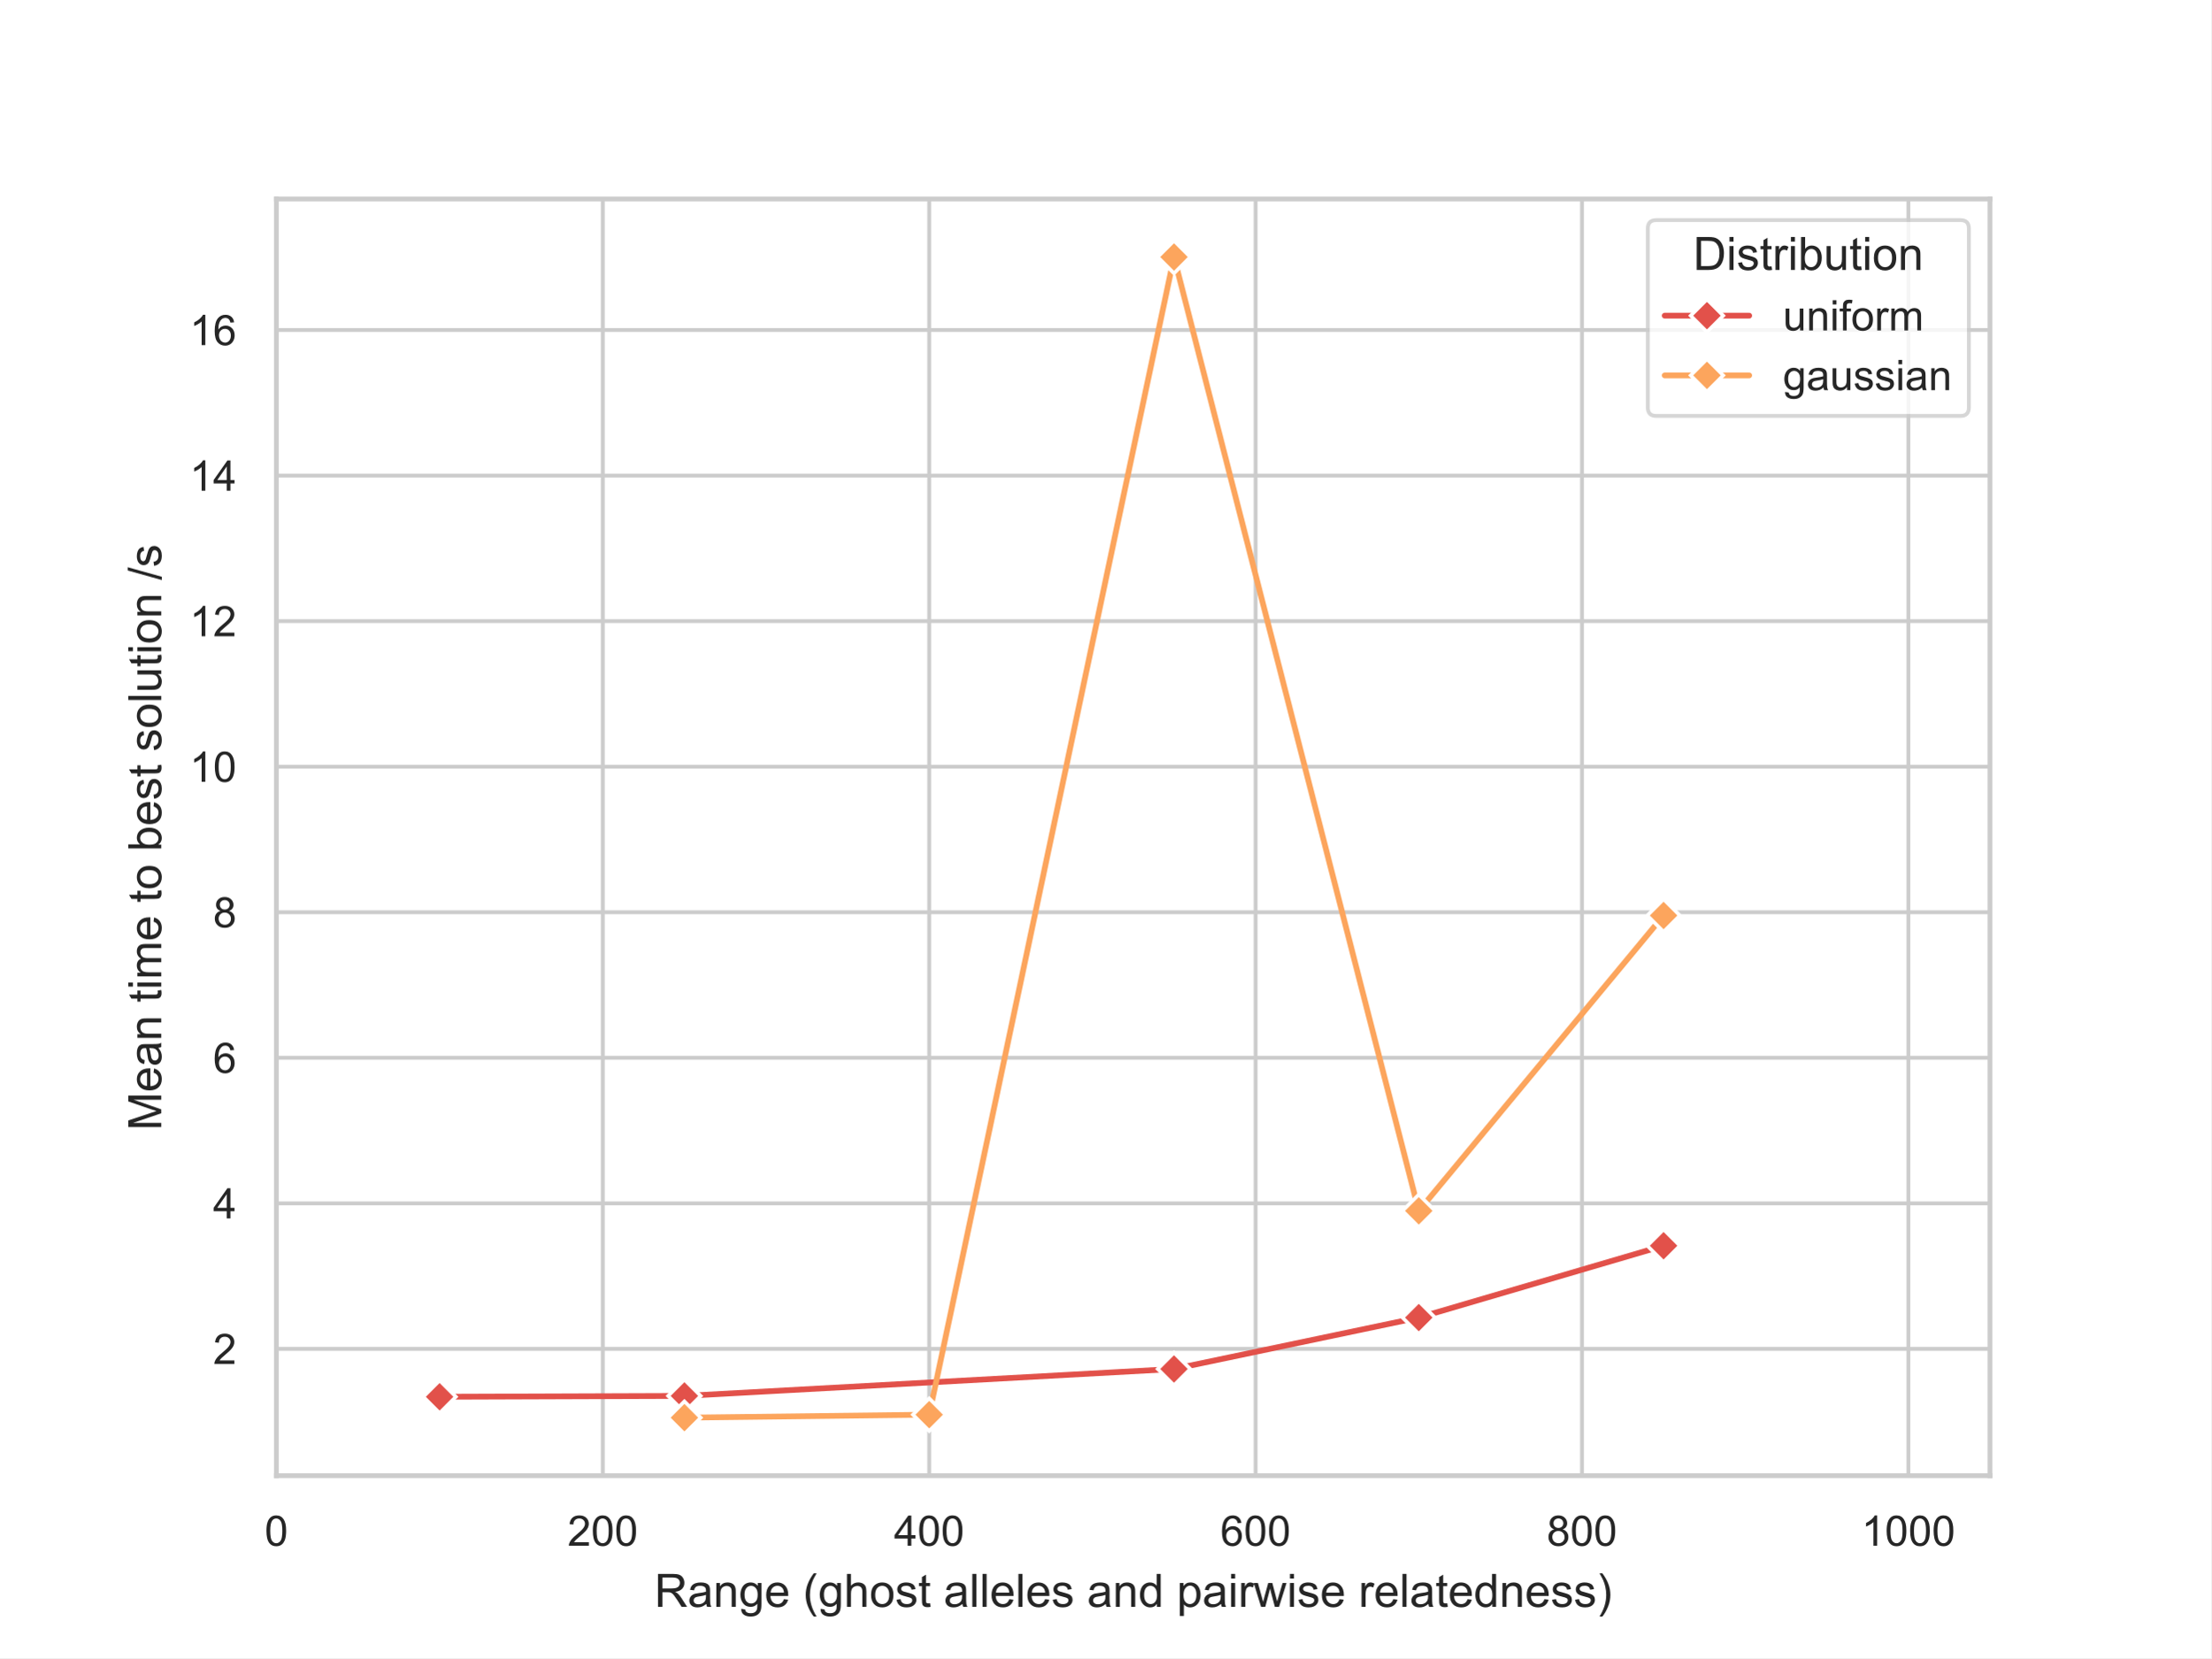
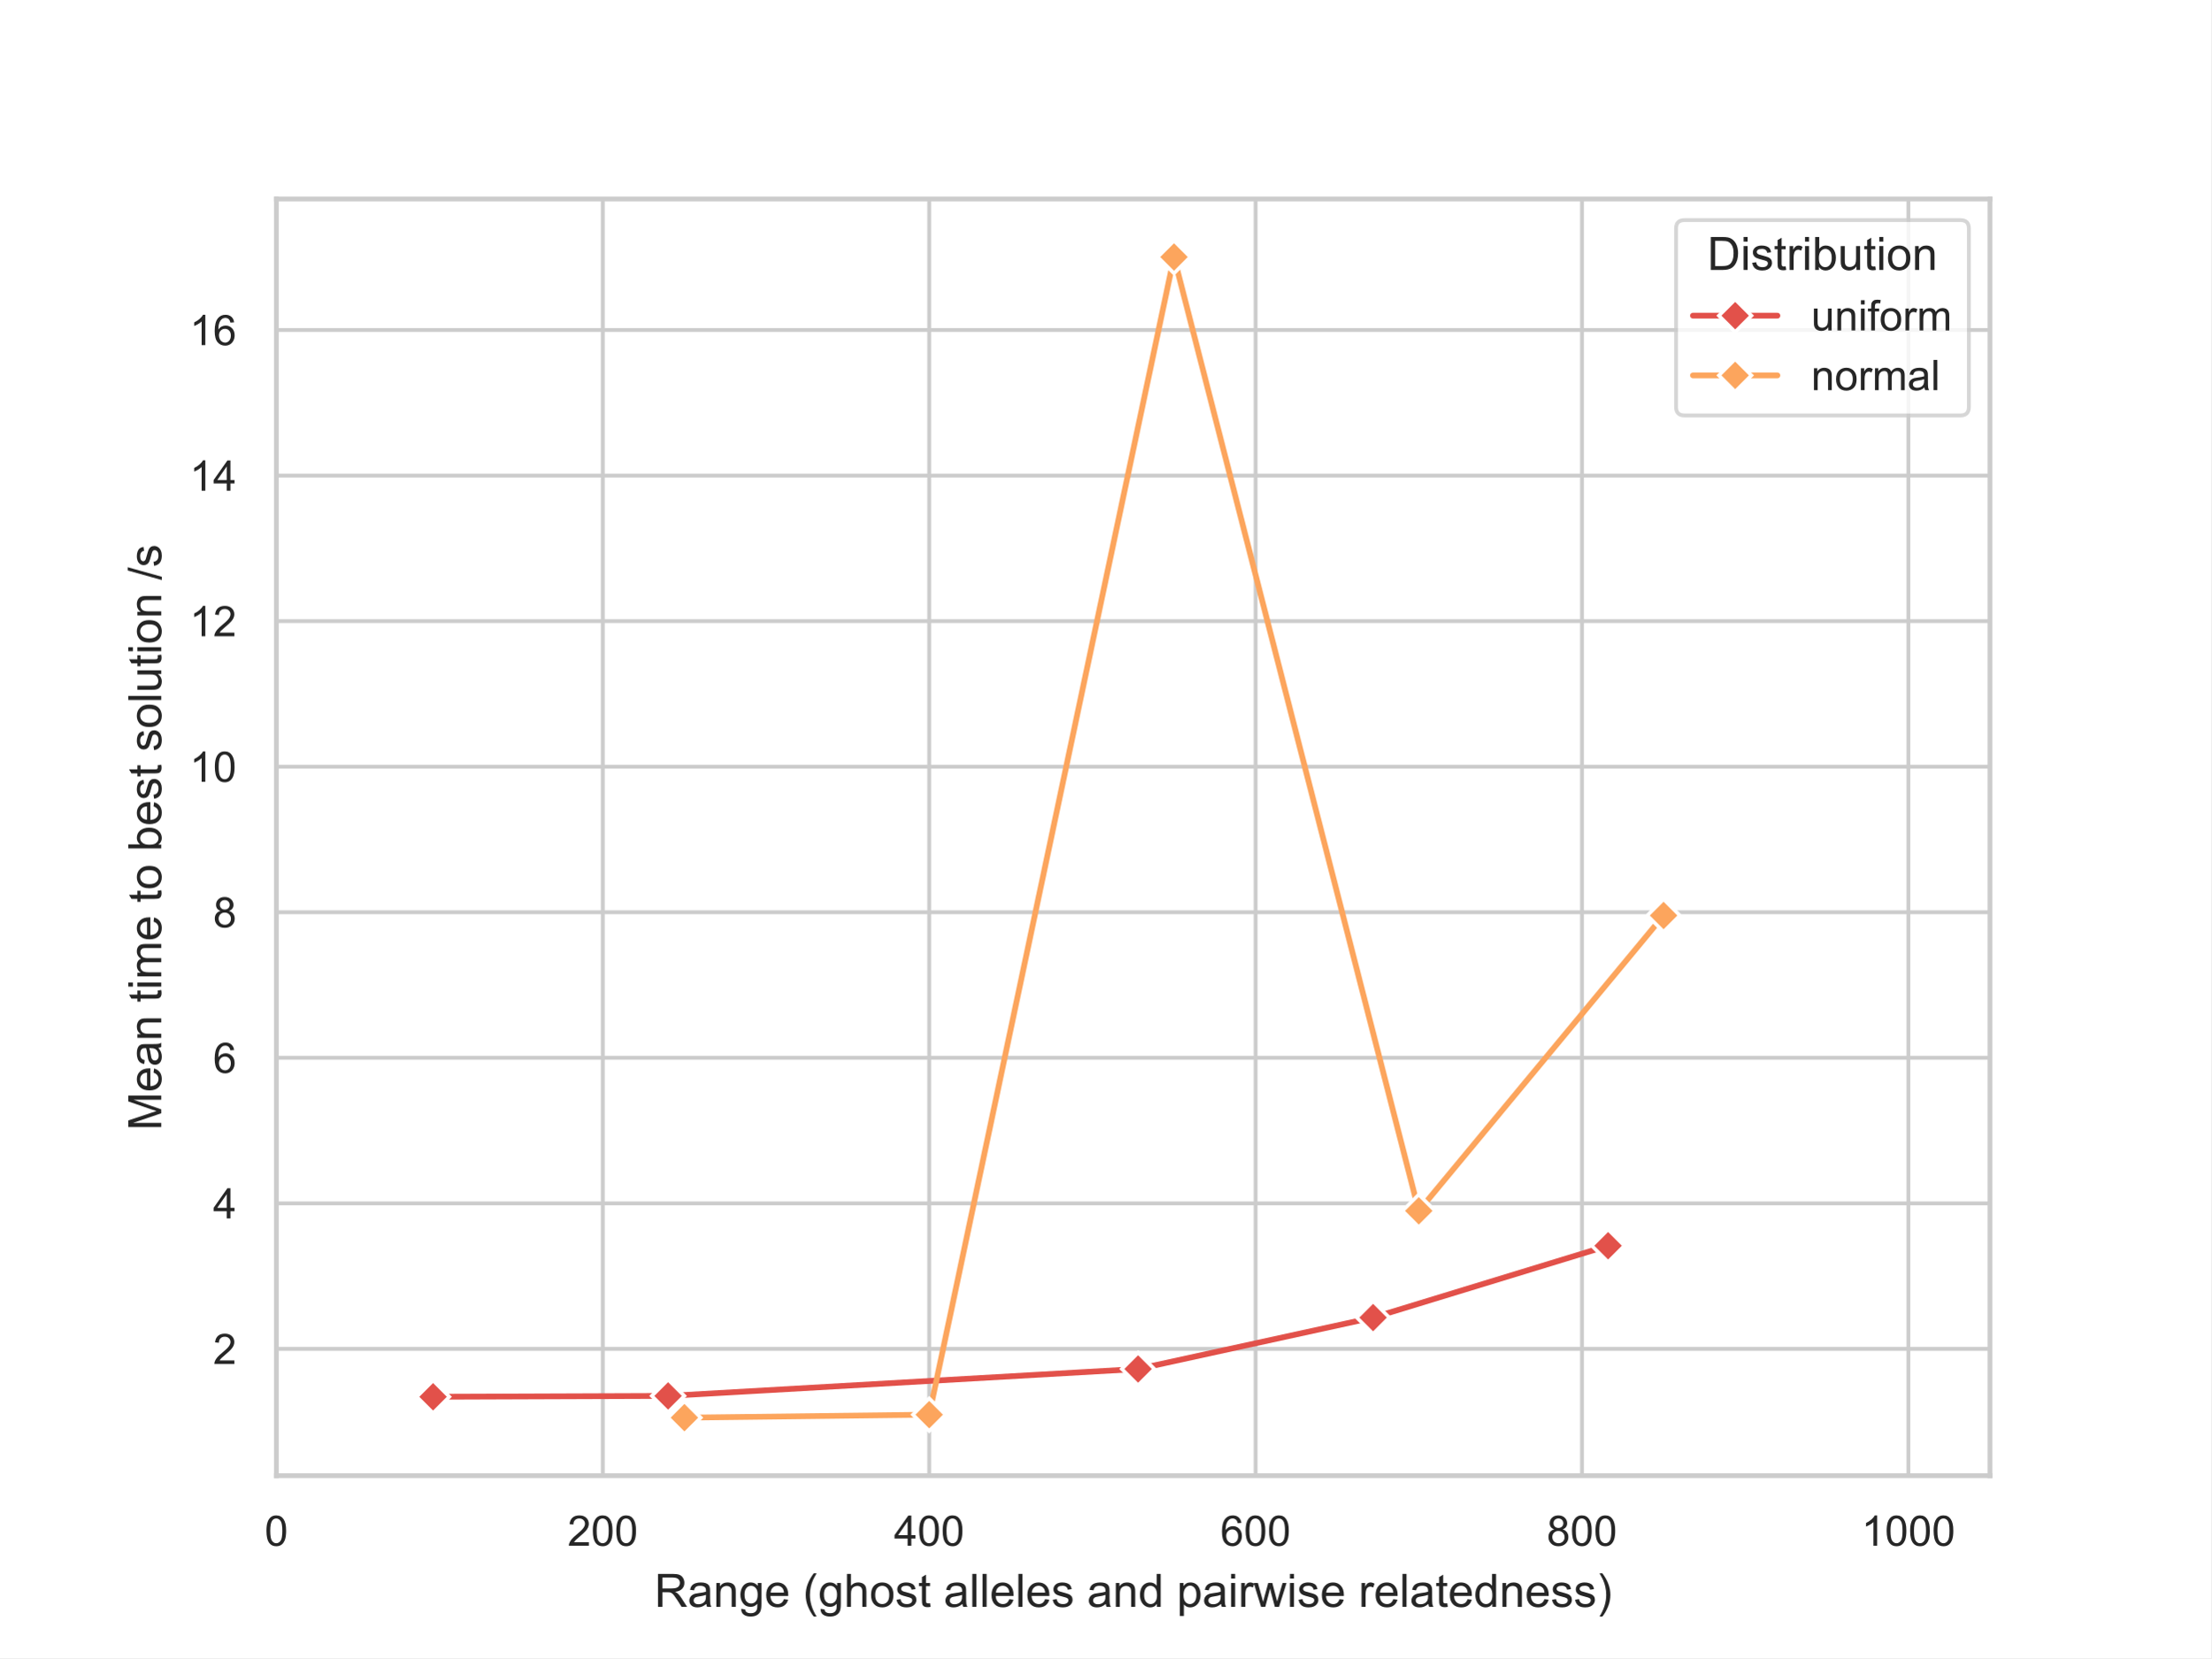
<svg xmlns="http://www.w3.org/2000/svg" xmlns:xlink="http://www.w3.org/1999/xlink" width="460.8pt" height="345.6pt" viewBox="0 0 460.8 345.6" version="1.1">
  <defs>
    <style type="text/css">*{stroke-linejoin: round; stroke-linecap: butt}</style>
  </defs>
  <g id="figure_1">
    <g id="patch_1">
      <path d="M 0 345.6  L 460.8 345.6  L 460.8 0  L 0 0  z " style="fill: #ffffff" />
    </g>
    <g id="axes_1">
      <g id="patch_2">
        <path d="M 57.6 307.584  L 414.72 307.584  L 414.72 41.472  L 57.6 41.472  z " style="fill: #ffffff" />
      </g>
      <g id="matplotlib.axis_1">
        <g id="xtick_1">
          <g id="line2d_1">
-             <path d="M 57.6 307.584  L 57.6 41.472  " clip-path="url(#pd878c5845c)" style="fill: none; stroke: #cccccc; stroke-width: 0.8; stroke-linecap: round" />
+             <path d="M 57.6 307.584  L 57.6 41.472  " clip-path="url(#p1a708a7f4e)" style="fill: none; stroke: #cccccc; stroke-width: 0.8; stroke-linecap: round" />
          </g>
          <g id="text_1">
            <g style="fill: #262626" transform="translate(55.15319 322.1829) scale(0.088 -0.088)">
              <defs>
                <path id="ArialMT-30" d="M 266 2259  Q 266 3072 433 3567  Q 600 4063 929 4331  Q 1259 4600 1759 4600  Q 2128 4600 2406 4451  Q 2684 4303 2865 4023  Q 3047 3744 3150 3342  Q 3253 2941 3253 2259  Q 3253 1453 3087 958  Q 2922 463 2592 192  Q 2263 -78 1759 -78  Q 1097 -78 719 397  Q 266 969 266 2259  z M 844 2259  Q 844 1131 1108 757  Q 1372 384 1759 384  Q 2147 384 2411 759  Q 2675 1134 2675 2259  Q 2675 3391 2411 3762  Q 2147 4134 1753 4134  Q 1366 4134 1134 3806  Q 844 3388 844 2259  z " transform="scale(0.015625)" />
              </defs>
              <use xlink:href="#ArialMT-30" />
            </g>
          </g>
        </g>
        <g id="xtick_2">
          <g id="line2d_2">
-             <path d="M 125.623 307.584  L 125.623 41.472  " clip-path="url(#pd878c5845c)" style="fill: none; stroke: #cccccc; stroke-width: 0.8; stroke-linecap: round" />
+             <path d="M 125.623 307.584  L 125.623 41.472  " clip-path="url(#p1a708a7f4e)" style="fill: none; stroke: #cccccc; stroke-width: 0.8; stroke-linecap: round" />
          </g>
          <g id="text_2">
            <g style="fill: #262626" transform="translate(118.2824 322.1829) scale(0.088 -0.088)">
              <defs>
                <path id="ArialMT-32" d="M 3222 541  L 3222 0  L 194 0  Q 188 203 259 391  Q 375 700 629 1000  Q 884 1300 1366 1694  Q 2113 2306 2375 2664  Q 2638 3022 2638 3341  Q 2638 3675 2398 3904  Q 2159 4134 1775 4134  Q 1369 4134 1125 3890  Q 881 3647 878 3216  L 300 3275  Q 359 3922 746 4261  Q 1134 4600 1788 4600  Q 2447 4600 2831 4234  Q 3216 3869 3216 3328  Q 3216 3053 3103 2787  Q 2991 2522 2730 2228  Q 2469 1934 1863 1422  Q 1356 997 1212 845  Q 1069 694 975 541  L 3222 541  z " transform="scale(0.015625)" />
              </defs>
              <use xlink:href="#ArialMT-32" />
              <use xlink:href="#ArialMT-30" transform="translate(55.61523 0)" />
              <use xlink:href="#ArialMT-30" transform="translate(111.2305 0)" />
            </g>
          </g>
        </g>
        <g id="xtick_3">
          <g id="line2d_3">
-             <path d="M 193.646 307.584  L 193.646 41.472  " clip-path="url(#pd878c5845c)" style="fill: none; stroke: #cccccc; stroke-width: 0.8; stroke-linecap: round" />
+             <path d="M 193.646 307.584  L 193.646 41.472  " clip-path="url(#p1a708a7f4e)" style="fill: none; stroke: #cccccc; stroke-width: 0.8; stroke-linecap: round" />
          </g>
          <g id="text_3">
            <g style="fill: #262626" transform="translate(186.3053 322.1829) scale(0.088 -0.088)">
              <defs>
                <path id="ArialMT-34" d="M 2069 0  L 2069 1097  L 81 1097  L 81 1613  L 2172 4581  L 2631 4581  L 2631 1613  L 3250 1613  L 3250 1097  L 2631 1097  L 2631 0  L 2069 0  z M 2069 1613  L 2069 3678  L 634 1613  L 2069 1613  z " transform="scale(0.015625)" />
              </defs>
              <use xlink:href="#ArialMT-34" />
              <use xlink:href="#ArialMT-30" transform="translate(55.61523 0)" />
              <use xlink:href="#ArialMT-30" transform="translate(111.2305 0)" />
            </g>
          </g>
        </g>
        <g id="xtick_4">
          <g id="line2d_4">
-             <path d="M 261.669 307.584  L 261.669 41.472  " clip-path="url(#pd878c5845c)" style="fill: none; stroke: #cccccc; stroke-width: 0.8; stroke-linecap: round" />
+             <path d="M 261.669 307.584  L 261.669 41.472  " clip-path="url(#p1a708a7f4e)" style="fill: none; stroke: #cccccc; stroke-width: 0.8; stroke-linecap: round" />
          </g>
          <g id="text_4">
            <g style="fill: #262626" transform="translate(254.3281 322.1829) scale(0.088 -0.088)">
              <defs>
                <path id="ArialMT-36" d="M 3184 3459  L 2625 3416  Q 2550 3747 2413 3897  Q 2184 4138 1850 4138  Q 1581 4138 1378 3988  Q 1113 3794 959 3422  Q 806 3050 800 2363  Q 1003 2672 1297 2822  Q 1591 2972 1913 2972  Q 2475 2972 2870 2558  Q 3266 2144 3266 1488  Q 3266 1056 3080 686  Q 2894 316 2569 119  Q 2244 -78 1831 -78  Q 1128 -78 684 439  Q 241 956 241 2144  Q 241 3472 731 4075  Q 1159 4600 1884 4600  Q 2425 4600 2770 4297  Q 3116 3994 3184 3459  z M 888 1484  Q 888 1194 1011 928  Q 1134 663 1356 523  Q 1578 384 1822 384  Q 2178 384 2434 671  Q 2691 959 2691 1453  Q 2691 1928 2437 2201  Q 2184 2475 1800 2475  Q 1419 2475 1153 2201  Q 888 1928 888 1484  z " transform="scale(0.015625)" />
              </defs>
              <use xlink:href="#ArialMT-36" />
              <use xlink:href="#ArialMT-30" transform="translate(55.61523 0)" />
              <use xlink:href="#ArialMT-30" transform="translate(111.2305 0)" />
            </g>
          </g>
        </g>
        <g id="xtick_5">
          <g id="line2d_5">
-             <path d="M 329.691 307.584  L 329.691 41.472  " clip-path="url(#pd878c5845c)" style="fill: none; stroke: #cccccc; stroke-width: 0.8; stroke-linecap: round" />
+             <path d="M 329.691 307.584  L 329.691 41.472  " clip-path="url(#p1a708a7f4e)" style="fill: none; stroke: #cccccc; stroke-width: 0.8; stroke-linecap: round" />
          </g>
          <g id="text_5">
            <g style="fill: #262626" transform="translate(322.351 322.1829) scale(0.088 -0.088)">
              <defs>
                <path id="ArialMT-38" d="M 1131 2484  Q 781 2613 612 2850  Q 444 3088 444 3419  Q 444 3919 803 4259  Q 1163 4600 1759 4600  Q 2359 4600 2725 4251  Q 3091 3903 3091 3403  Q 3091 3084 2923 2848  Q 2756 2613 2416 2484  Q 2838 2347 3058 2040  Q 3278 1734 3278 1309  Q 3278 722 2862 322  Q 2447 -78 1769 -78  Q 1091 -78 675 323  Q 259 725 259 1325  Q 259 1772 486 2073  Q 713 2375 1131 2484  z M 1019 3438  Q 1019 3113 1228 2906  Q 1438 2700 1772 2700  Q 2097 2700 2305 2904  Q 2513 3109 2513 3406  Q 2513 3716 2298 3927  Q 2084 4138 1766 4138  Q 1444 4138 1231 3931  Q 1019 3725 1019 3438  z M 838 1322  Q 838 1081 952 856  Q 1066 631 1291 507  Q 1516 384 1775 384  Q 2178 384 2440 643  Q 2703 903 2703 1303  Q 2703 1709 2433 1975  Q 2163 2241 1756 2241  Q 1359 2241 1098 1978  Q 838 1716 838 1322  z " transform="scale(0.015625)" />
              </defs>
              <use xlink:href="#ArialMT-38" />
              <use xlink:href="#ArialMT-30" transform="translate(55.61523 0)" />
              <use xlink:href="#ArialMT-30" transform="translate(111.2305 0)" />
            </g>
          </g>
        </g>
        <g id="xtick_6">
          <g id="line2d_6">
-             <path d="M 397.714 307.584  L 397.714 41.472  " clip-path="url(#pd878c5845c)" style="fill: none; stroke: #cccccc; stroke-width: 0.8; stroke-linecap: round" />
+             <path d="M 397.714 307.584  L 397.714 41.472  " clip-path="url(#p1a708a7f4e)" style="fill: none; stroke: #cccccc; stroke-width: 0.8; stroke-linecap: round" />
          </g>
          <g id="text_6">
            <g style="fill: #262626" transform="translate(387.927 322.1829) scale(0.088 -0.088)">
              <defs>
                <path id="ArialMT-31" d="M 2384 0  L 1822 0  L 1822 3584  Q 1619 3391 1289 3197  Q 959 3003 697 2906  L 697 3450  Q 1169 3672 1522 3987  Q 1875 4303 2022 4600  L 2384 4600  L 2384 0  z " transform="scale(0.015625)" />
              </defs>
              <use xlink:href="#ArialMT-31" />
              <use xlink:href="#ArialMT-30" transform="translate(55.61523 0)" />
              <use xlink:href="#ArialMT-30" transform="translate(111.2305 0)" />
              <use xlink:href="#ArialMT-30" transform="translate(166.8457 0)" />
            </g>
          </g>
        </g>
        <g id="text_7">
          <g style="fill: #262626" transform="translate(136.377 334.9204) scale(0.096 -0.096)">
            <defs>
              <path id="ArialMT-52" d="M 503 0  L 503 4581  L 2534 4581  Q 3147 4581 3465 4457  Q 3784 4334 3975 4021  Q 4166 3709 4166 3331  Q 4166 2844 3850 2509  Q 3534 2175 2875 2084  Q 3116 1969 3241 1856  Q 3506 1613 3744 1247  L 4541 0  L 3778 0  L 3172 953  Q 2906 1366 2734 1584  Q 2563 1803 2427 1890  Q 2291 1978 2150 2013  Q 2047 2034 1813 2034  L 1109 2034  L 1109 0  L 503 0  z M 1109 2559  L 2413 2559  Q 2828 2559 3062 2645  Q 3297 2731 3419 2920  Q 3541 3109 3541 3331  Q 3541 3656 3305 3865  Q 3069 4075 2559 4075  L 1109 4075  L 1109 2559  z " transform="scale(0.015625)" />
              <path id="ArialMT-61" d="M 2588 409  Q 2275 144 1986 34  Q 1697 -75 1366 -75  Q 819 -75 525 192  Q 231 459 231 875  Q 231 1119 342 1320  Q 453 1522 633 1644  Q 813 1766 1038 1828  Q 1203 1872 1538 1913  Q 2219 1994 2541 2106  Q 2544 2222 2544 2253  Q 2544 2597 2384 2738  Q 2169 2928 1744 2928  Q 1347 2928 1158 2789  Q 969 2650 878 2297  L 328 2372  Q 403 2725 575 2942  Q 747 3159 1072 3276  Q 1397 3394 1825 3394  Q 2250 3394 2515 3294  Q 2781 3194 2906 3042  Q 3031 2891 3081 2659  Q 3109 2516 3109 2141  L 3109 1391  Q 3109 606 3145 398  Q 3181 191 3288 0  L 2700 0  Q 2613 175 2588 409  z M 2541 1666  Q 2234 1541 1622 1453  Q 1275 1403 1131 1340  Q 988 1278 909 1158  Q 831 1038 831 891  Q 831 666 1001 516  Q 1172 366 1500 366  Q 1825 366 2078 508  Q 2331 650 2450 897  Q 2541 1088 2541 1459  L 2541 1666  z " transform="scale(0.015625)" />
              <path id="ArialMT-6e" d="M 422 0  L 422 3319  L 928 3319  L 928 2847  Q 1294 3394 1984 3394  Q 2284 3394 2536 3286  Q 2788 3178 2913 3003  Q 3038 2828 3088 2588  Q 3119 2431 3119 2041  L 3119 0  L 2556 0  L 2556 2019  Q 2556 2363 2490 2533  Q 2425 2703 2258 2804  Q 2091 2906 1866 2906  Q 1506 2906 1245 2678  Q 984 2450 984 1813  L 984 0  L 422 0  z " transform="scale(0.015625)" />
              <path id="ArialMT-67" d="M 319 -275  L 866 -356  Q 900 -609 1056 -725  Q 1266 -881 1628 -881  Q 2019 -881 2231 -725  Q 2444 -569 2519 -288  Q 2563 -116 2559 434  Q 2191 0 1641 0  Q 956 0 581 494  Q 206 988 206 1678  Q 206 2153 378 2554  Q 550 2956 876 3175  Q 1203 3394 1644 3394  Q 2231 3394 2613 2919  L 2613 3319  L 3131 3319  L 3131 450  Q 3131 -325 2973 -648  Q 2816 -972 2473 -1159  Q 2131 -1347 1631 -1347  Q 1038 -1347 672 -1080  Q 306 -813 319 -275  z M 784 1719  Q 784 1066 1043 766  Q 1303 466 1694 466  Q 2081 466 2343 764  Q 2606 1063 2606 1700  Q 2606 2309 2336 2618  Q 2066 2928 1684 2928  Q 1309 2928 1046 2623  Q 784 2319 784 1719  z " transform="scale(0.015625)" />
              <path id="ArialMT-65" d="M 2694 1069  L 3275 997  Q 3138 488 2766 206  Q 2394 -75 1816 -75  Q 1088 -75 661 373  Q 234 822 234 1631  Q 234 2469 665 2931  Q 1097 3394 1784 3394  Q 2450 3394 2872 2941  Q 3294 2488 3294 1666  Q 3294 1616 3291 1516  L 816 1516  Q 847 969 1125 678  Q 1403 388 1819 388  Q 2128 388 2347 550  Q 2566 713 2694 1069  z M 847 1978  L 2700 1978  Q 2663 2397 2488 2606  Q 2219 2931 1791 2931  Q 1403 2931 1139 2672  Q 875 2413 847 1978  z " transform="scale(0.015625)" />
              <path id="ArialMT-20" transform="scale(0.015625)" />
              <path id="ArialMT-28" d="M 1497 -1347  Q 1031 -759 709 28  Q 388 816 388 1659  Q 388 2403 628 3084  Q 909 3875 1497 4659  L 1900 4659  Q 1522 4009 1400 3731  Q 1209 3300 1100 2831  Q 966 2247 966 1656  Q 966 153 1900 -1347  L 1497 -1347  z " transform="scale(0.015625)" />
              <path id="ArialMT-68" d="M 422 0  L 422 4581  L 984 4581  L 984 2938  Q 1378 3394 1978 3394  Q 2347 3394 2619 3248  Q 2891 3103 3008 2847  Q 3125 2591 3125 2103  L 3125 0  L 2563 0  L 2563 2103  Q 2563 2525 2380 2717  Q 2197 2909 1863 2909  Q 1613 2909 1392 2779  Q 1172 2650 1078 2428  Q 984 2206 984 1816  L 984 0  L 422 0  z " transform="scale(0.015625)" />
              <path id="ArialMT-6f" d="M 213 1659  Q 213 2581 725 3025  Q 1153 3394 1769 3394  Q 2453 3394 2887 2945  Q 3322 2497 3322 1706  Q 3322 1066 3130 698  Q 2938 331 2570 128  Q 2203 -75 1769 -75  Q 1072 -75 642 372  Q 213 819 213 1659  z M 791 1659  Q 791 1022 1069 705  Q 1347 388 1769 388  Q 2188 388 2466 706  Q 2744 1025 2744 1678  Q 2744 2294 2464 2611  Q 2184 2928 1769 2928  Q 1347 2928 1069 2612  Q 791 2297 791 1659  z " transform="scale(0.015625)" />
              <path id="ArialMT-73" d="M 197 991  L 753 1078  Q 800 744 1014 566  Q 1228 388 1613 388  Q 2000 388 2187 545  Q 2375 703 2375 916  Q 2375 1106 2209 1216  Q 2094 1291 1634 1406  Q 1016 1563 777 1677  Q 538 1791 414 1992  Q 291 2194 291 2438  Q 291 2659 392 2848  Q 494 3038 669 3163  Q 800 3259 1026 3326  Q 1253 3394 1513 3394  Q 1903 3394 2198 3281  Q 2494 3169 2634 2976  Q 2775 2784 2828 2463  L 2278 2388  Q 2241 2644 2061 2787  Q 1881 2931 1553 2931  Q 1166 2931 1000 2803  Q 834 2675 834 2503  Q 834 2394 903 2306  Q 972 2216 1119 2156  Q 1203 2125 1616 2013  Q 2213 1853 2448 1751  Q 2684 1650 2818 1456  Q 2953 1263 2953 975  Q 2953 694 2789 445  Q 2625 197 2315 61  Q 2006 -75 1616 -75  Q 969 -75 630 194  Q 291 463 197 991  z " transform="scale(0.015625)" />
              <path id="ArialMT-74" d="M 1650 503  L 1731 6  Q 1494 -44 1306 -44  Q 1000 -44 831 53  Q 663 150 594 308  Q 525 466 525 972  L 525 2881  L 113 2881  L 113 3319  L 525 3319  L 525 4141  L 1084 4478  L 1084 3319  L 1650 3319  L 1650 2881  L 1084 2881  L 1084 941  Q 1084 700 1114 631  Q 1144 563 1211 522  Q 1278 481 1403 481  Q 1497 481 1650 503  z " transform="scale(0.015625)" />
              <path id="ArialMT-6c" d="M 409 0  L 409 4581  L 972 4581  L 972 0  L 409 0  z " transform="scale(0.015625)" />
              <path id="ArialMT-64" d="M 2575 0  L 2575 419  Q 2259 -75 1647 -75  Q 1250 -75 917 144  Q 584 363 401 755  Q 219 1147 219 1656  Q 219 2153 384 2558  Q 550 2963 881 3178  Q 1213 3394 1622 3394  Q 1922 3394 2156 3267  Q 2391 3141 2538 2938  L 2538 4581  L 3097 4581  L 3097 0  L 2575 0  z M 797 1656  Q 797 1019 1065 703  Q 1334 388 1700 388  Q 2069 388 2326 689  Q 2584 991 2584 1609  Q 2584 2291 2321 2609  Q 2059 2928 1675 2928  Q 1300 2928 1048 2622  Q 797 2316 797 1656  z " transform="scale(0.015625)" />
              <path id="ArialMT-70" d="M 422 -1272  L 422 3319  L 934 3319  L 934 2888  Q 1116 3141 1344 3267  Q 1572 3394 1897 3394  Q 2322 3394 2647 3175  Q 2972 2956 3137 2557  Q 3303 2159 3303 1684  Q 3303 1175 3120 767  Q 2938 359 2589 142  Q 2241 -75 1856 -75  Q 1575 -75 1351 44  Q 1128 163 984 344  L 984 -1272  L 422 -1272  z M 931 1641  Q 931 1000 1190 694  Q 1450 388 1819 388  Q 2194 388 2461 705  Q 2728 1022 2728 1688  Q 2728 2322 2467 2637  Q 2206 2953 1844 2953  Q 1484 2953 1207 2617  Q 931 2281 931 1641  z " transform="scale(0.015625)" />
              <path id="ArialMT-69" d="M 425 3934  L 425 4581  L 988 4581  L 988 3934  L 425 3934  z M 425 0  L 425 3319  L 988 3319  L 988 0  L 425 0  z " transform="scale(0.015625)" />
              <path id="ArialMT-72" d="M 416 0  L 416 3319  L 922 3319  L 922 2816  Q 1116 3169 1280 3281  Q 1444 3394 1641 3394  Q 1925 3394 2219 3213  L 2025 2691  Q 1819 2813 1613 2813  Q 1428 2813 1281 2702  Q 1134 2591 1072 2394  Q 978 2094 978 1738  L 978 0  L 416 0  z " transform="scale(0.015625)" />
              <path id="ArialMT-77" d="M 1034 0  L 19 3319  L 600 3319  L 1128 1403  L 1325 691  Q 1338 744 1497 1375  L 2025 3319  L 2603 3319  L 3100 1394  L 3266 759  L 3456 1400  L 4025 3319  L 4572 3319  L 3534 0  L 2950 0  L 2422 1988  L 2294 2553  L 1622 0  L 1034 0  z " transform="scale(0.015625)" />
              <path id="ArialMT-29" d="M 791 -1347  L 388 -1347  Q 1322 153 1322 1656  Q 1322 2244 1188 2822  Q 1081 3291 891 3722  Q 769 4003 388 4659  L 791 4659  Q 1378 3875 1659 3084  Q 1900 2403 1900 1659  Q 1900 816 1576 28  Q 1253 -759 791 -1347  z " transform="scale(0.015625)" />
            </defs>
            <use xlink:href="#ArialMT-52" />
            <use xlink:href="#ArialMT-61" transform="translate(72.2168 0)" />
            <use xlink:href="#ArialMT-6e" transform="translate(127.832 0)" />
            <use xlink:href="#ArialMT-67" transform="translate(183.4473 0)" />
            <use xlink:href="#ArialMT-65" transform="translate(239.0625 0)" />
            <use xlink:href="#ArialMT-20" transform="translate(294.6777 0)" />
            <use xlink:href="#ArialMT-28" transform="translate(322.4609 0)" />
            <use xlink:href="#ArialMT-67" transform="translate(355.7617 0)" />
            <use xlink:href="#ArialMT-68" transform="translate(411.377 0)" />
            <use xlink:href="#ArialMT-6f" transform="translate(466.9922 0)" />
            <use xlink:href="#ArialMT-73" transform="translate(522.6074 0)" />
            <use xlink:href="#ArialMT-74" transform="translate(572.6074 0)" />
            <use xlink:href="#ArialMT-20" transform="translate(600.3906 0)" />
            <use xlink:href="#ArialMT-61" transform="translate(628.1738 0)" />
            <use xlink:href="#ArialMT-6c" transform="translate(683.7891 0)" />
            <use xlink:href="#ArialMT-6c" transform="translate(706.0059 0)" />
            <use xlink:href="#ArialMT-65" transform="translate(728.2227 0)" />
            <use xlink:href="#ArialMT-6c" transform="translate(783.8379 0)" />
            <use xlink:href="#ArialMT-65" transform="translate(806.0547 0)" />
            <use xlink:href="#ArialMT-73" transform="translate(861.6699 0)" />
            <use xlink:href="#ArialMT-20" transform="translate(911.6699 0)" />
            <use xlink:href="#ArialMT-61" transform="translate(939.4531 0)" />
            <use xlink:href="#ArialMT-6e" transform="translate(995.0684 0)" />
            <use xlink:href="#ArialMT-64" transform="translate(1050.684 0)" />
            <use xlink:href="#ArialMT-20" transform="translate(1106.299 0)" />
            <use xlink:href="#ArialMT-70" transform="translate(1134.082 0)" />
            <use xlink:href="#ArialMT-61" transform="translate(1189.697 0)" />
            <use xlink:href="#ArialMT-69" transform="translate(1245.312 0)" />
            <use xlink:href="#ArialMT-72" transform="translate(1267.529 0)" />
            <use xlink:href="#ArialMT-77" transform="translate(1300.83 0)" />
            <use xlink:href="#ArialMT-69" transform="translate(1373.047 0)" />
            <use xlink:href="#ArialMT-73" transform="translate(1395.264 0)" />
            <use xlink:href="#ArialMT-65" transform="translate(1445.264 0)" />
            <use xlink:href="#ArialMT-20" transform="translate(1500.879 0)" />
            <use xlink:href="#ArialMT-72" transform="translate(1528.662 0)" />
            <use xlink:href="#ArialMT-65" transform="translate(1561.963 0)" />
            <use xlink:href="#ArialMT-6c" transform="translate(1617.578 0)" />
            <use xlink:href="#ArialMT-61" transform="translate(1639.795 0)" />
            <use xlink:href="#ArialMT-74" transform="translate(1695.41 0)" />
            <use xlink:href="#ArialMT-65" transform="translate(1723.193 0)" />
            <use xlink:href="#ArialMT-64" transform="translate(1778.809 0)" />
            <use xlink:href="#ArialMT-6e" transform="translate(1834.424 0)" />
            <use xlink:href="#ArialMT-65" transform="translate(1890.039 0)" />
            <use xlink:href="#ArialMT-73" transform="translate(1945.654 0)" />
            <use xlink:href="#ArialMT-73" transform="translate(1995.654 0)" />
            <use xlink:href="#ArialMT-29" transform="translate(2045.654 0)" />
          </g>
        </g>
      </g>
      <g id="matplotlib.axis_2">
        <g id="ytick_1">
          <g id="line2d_7">
-             <path d="M 57.6 281.15  L 414.72 281.15  " clip-path="url(#pd878c5845c)" style="fill: none; stroke: #cccccc; stroke-width: 0.8; stroke-linecap: round" />
+             <path d="M 57.6 281.15  L 414.72 281.15  " clip-path="url(#p1a708a7f4e)" style="fill: none; stroke: #cccccc; stroke-width: 0.8; stroke-linecap: round" />
          </g>
          <g id="text_8">
            <g style="fill: #262626" transform="translate(44.40637 284.299) scale(0.088 -0.088)">
              <use xlink:href="#ArialMT-32" />
            </g>
          </g>
        </g>
        <g id="ytick_2">
          <g id="line2d_8">
-             <path d="M 57.6 250.812  L 414.72 250.812  " clip-path="url(#pd878c5845c)" style="fill: none; stroke: #cccccc; stroke-width: 0.8; stroke-linecap: round" />
+             <path d="M 57.6 250.812  L 414.72 250.812  " clip-path="url(#p1a708a7f4e)" style="fill: none; stroke: #cccccc; stroke-width: 0.8; stroke-linecap: round" />
          </g>
          <g id="text_9">
            <g style="fill: #262626" transform="translate(44.40637 253.9612) scale(0.088 -0.088)">
              <use xlink:href="#ArialMT-34" />
            </g>
          </g>
        </g>
        <g id="ytick_3">
          <g id="line2d_9">
-             <path d="M 57.6 220.474  L 414.72 220.474  " clip-path="url(#pd878c5845c)" style="fill: none; stroke: #cccccc; stroke-width: 0.8; stroke-linecap: round" />
+             <path d="M 57.6 220.474  L 414.72 220.474  " clip-path="url(#p1a708a7f4e)" style="fill: none; stroke: #cccccc; stroke-width: 0.8; stroke-linecap: round" />
          </g>
          <g id="text_10">
            <g style="fill: #262626" transform="translate(44.40637 223.6234) scale(0.088 -0.088)">
              <use xlink:href="#ArialMT-36" />
            </g>
          </g>
        </g>
        <g id="ytick_4">
          <g id="line2d_10">
-             <path d="M 57.6 190.136  L 414.72 190.136  " clip-path="url(#pd878c5845c)" style="fill: none; stroke: #cccccc; stroke-width: 0.8; stroke-linecap: round" />
+             <path d="M 57.6 190.136  L 414.72 190.136  " clip-path="url(#p1a708a7f4e)" style="fill: none; stroke: #cccccc; stroke-width: 0.8; stroke-linecap: round" />
          </g>
          <g id="text_11">
            <g style="fill: #262626" transform="translate(44.40637 193.2856) scale(0.088 -0.088)">
              <use xlink:href="#ArialMT-38" />
            </g>
          </g>
        </g>
        <g id="ytick_5">
          <g id="line2d_11">
-             <path d="M 57.6 159.798  L 414.72 159.798  " clip-path="url(#pd878c5845c)" style="fill: none; stroke: #cccccc; stroke-width: 0.8; stroke-linecap: round" />
+             <path d="M 57.6 159.798  L 414.72 159.798  " clip-path="url(#p1a708a7f4e)" style="fill: none; stroke: #cccccc; stroke-width: 0.8; stroke-linecap: round" />
          </g>
          <g id="text_12">
            <g style="fill: #262626" transform="translate(39.51275 162.9479) scale(0.088 -0.088)">
              <use xlink:href="#ArialMT-31" />
              <use xlink:href="#ArialMT-30" transform="translate(55.61523 0)" />
            </g>
          </g>
        </g>
        <g id="ytick_6">
          <g id="line2d_12">
-             <path d="M 57.6 129.461  L 414.72 129.461  " clip-path="url(#pd878c5845c)" style="fill: none; stroke: #cccccc; stroke-width: 0.8; stroke-linecap: round" />
+             <path d="M 57.6 129.461  L 414.72 129.461  " clip-path="url(#p1a708a7f4e)" style="fill: none; stroke: #cccccc; stroke-width: 0.8; stroke-linecap: round" />
          </g>
          <g id="text_13">
            <g style="fill: #262626" transform="translate(39.51275 132.6101) scale(0.088 -0.088)">
              <use xlink:href="#ArialMT-31" />
              <use xlink:href="#ArialMT-32" transform="translate(55.61523 0)" />
            </g>
          </g>
        </g>
        <g id="ytick_7">
          <g id="line2d_13">
-             <path d="M 57.6 99.123  L 414.72 99.123  " clip-path="url(#pd878c5845c)" style="fill: none; stroke: #cccccc; stroke-width: 0.8; stroke-linecap: round" />
+             <path d="M 57.6 99.123  L 414.72 99.123  " clip-path="url(#p1a708a7f4e)" style="fill: none; stroke: #cccccc; stroke-width: 0.8; stroke-linecap: round" />
          </g>
          <g id="text_14">
            <g style="fill: #262626" transform="translate(39.51275 102.2723) scale(0.088 -0.088)">
              <use xlink:href="#ArialMT-31" />
              <use xlink:href="#ArialMT-34" transform="translate(55.61523 0)" />
            </g>
          </g>
        </g>
        <g id="ytick_8">
          <g id="line2d_14">
-             <path d="M 57.6 68.785  L 414.72 68.785  " clip-path="url(#pd878c5845c)" style="fill: none; stroke: #cccccc; stroke-width: 0.8; stroke-linecap: round" />
+             <path d="M 57.6 68.785  L 414.72 68.785  " clip-path="url(#p1a708a7f4e)" style="fill: none; stroke: #cccccc; stroke-width: 0.8; stroke-linecap: round" />
          </g>
          <g id="text_15">
            <g style="fill: #262626" transform="translate(39.51275 71.93451) scale(0.088 -0.088)">
              <use xlink:href="#ArialMT-31" />
              <use xlink:href="#ArialMT-36" transform="translate(55.61523 0)" />
            </g>
          </g>
        </g>
        <g id="text_16">
          <g style="fill: #262626" transform="translate(33.60475 235.6207) rotate(-90) scale(0.096 -0.096)">
            <defs>
              <path id="ArialMT-4d" d="M 475 0  L 475 4581  L 1388 4581  L 2472 1338  Q 2622 884 2691 659  Q 2769 909 2934 1394  L 4031 4581  L 4847 4581  L 4847 0  L 4263 0  L 4263 3834  L 2931 0  L 2384 0  L 1059 3900  L 1059 0  L 475 0  z " transform="scale(0.015625)" />
              <path id="ArialMT-6d" d="M 422 0  L 422 3319  L 925 3319  L 925 2853  Q 1081 3097 1340 3245  Q 1600 3394 1931 3394  Q 2300 3394 2536 3241  Q 2772 3088 2869 2813  Q 3263 3394 3894 3394  Q 4388 3394 4653 3120  Q 4919 2847 4919 2278  L 4919 0  L 4359 0  L 4359 2091  Q 4359 2428 4304 2576  Q 4250 2725 4106 2815  Q 3963 2906 3769 2906  Q 3419 2906 3187 2673  Q 2956 2441 2956 1928  L 2956 0  L 2394 0  L 2394 2156  Q 2394 2531 2256 2718  Q 2119 2906 1806 2906  Q 1569 2906 1367 2781  Q 1166 2656 1075 2415  Q 984 2175 984 1722  L 984 0  L 422 0  z " transform="scale(0.015625)" />
              <path id="ArialMT-62" d="M 941 0  L 419 0  L 419 4581  L 981 4581  L 981 2947  Q 1338 3394 1891 3394  Q 2197 3394 2470 3270  Q 2744 3147 2920 2923  Q 3097 2700 3197 2384  Q 3297 2069 3297 1709  Q 3297 856 2875 390  Q 2453 -75 1863 -75  Q 1275 -75 941 416  L 941 0  z M 934 1684  Q 934 1088 1097 822  Q 1363 388 1816 388  Q 2184 388 2453 708  Q 2722 1028 2722 1663  Q 2722 2313 2464 2622  Q 2206 2931 1841 2931  Q 1472 2931 1203 2611  Q 934 2291 934 1684  z " transform="scale(0.015625)" />
              <path id="ArialMT-75" d="M 2597 0  L 2597 488  Q 2209 -75 1544 -75  Q 1250 -75 995 37  Q 741 150 617 320  Q 494 491 444 738  Q 409 903 409 1263  L 409 3319  L 972 3319  L 972 1478  Q 972 1038 1006 884  Q 1059 663 1231 536  Q 1403 409 1656 409  Q 1909 409 2131 539  Q 2353 669 2445 892  Q 2538 1116 2538 1541  L 2538 3319  L 3100 3319  L 3100 0  L 2597 0  z " transform="scale(0.015625)" />
              <path id="ArialMT-2f" d="M 0 -78  L 1328 4659  L 1778 4659  L 453 -78  L 0 -78  z " transform="scale(0.015625)" />
            </defs>
            <use xlink:href="#ArialMT-4d" />
            <use xlink:href="#ArialMT-65" transform="translate(83.30078 0)" />
            <use xlink:href="#ArialMT-61" transform="translate(138.916 0)" />
            <use xlink:href="#ArialMT-6e" transform="translate(194.5312 0)" />
            <use xlink:href="#ArialMT-20" transform="translate(250.1465 0)" />
            <use xlink:href="#ArialMT-74" transform="translate(277.9297 0)" />
            <use xlink:href="#ArialMT-69" transform="translate(305.7129 0)" />
            <use xlink:href="#ArialMT-6d" transform="translate(327.9297 0)" />
            <use xlink:href="#ArialMT-65" transform="translate(411.2305 0)" />
            <use xlink:href="#ArialMT-20" transform="translate(466.8457 0)" />
            <use xlink:href="#ArialMT-74" transform="translate(494.6289 0)" />
            <use xlink:href="#ArialMT-6f" transform="translate(522.4121 0)" />
            <use xlink:href="#ArialMT-20" transform="translate(578.0273 0)" />
            <use xlink:href="#ArialMT-62" transform="translate(605.8105 0)" />
            <use xlink:href="#ArialMT-65" transform="translate(661.4258 0)" />
            <use xlink:href="#ArialMT-73" transform="translate(717.041 0)" />
            <use xlink:href="#ArialMT-74" transform="translate(767.041 0)" />
            <use xlink:href="#ArialMT-20" transform="translate(794.8242 0)" />
            <use xlink:href="#ArialMT-73" transform="translate(822.6074 0)" />
            <use xlink:href="#ArialMT-6f" transform="translate(872.6074 0)" />
            <use xlink:href="#ArialMT-6c" transform="translate(928.2227 0)" />
            <use xlink:href="#ArialMT-75" transform="translate(950.4395 0)" />
            <use xlink:href="#ArialMT-74" transform="translate(1006.055 0)" />
            <use xlink:href="#ArialMT-69" transform="translate(1033.838 0)" />
            <use xlink:href="#ArialMT-6f" transform="translate(1056.055 0)" />
            <use xlink:href="#ArialMT-6e" transform="translate(1111.67 0)" />
            <use xlink:href="#ArialMT-20" transform="translate(1167.285 0)" />
            <use xlink:href="#ArialMT-2f" transform="translate(1195.068 0)" />
            <use xlink:href="#ArialMT-73" transform="translate(1222.852 0)" />
          </g>
        </g>
      </g>
      <g id="FillBetweenPolyCollection_1" />
      <g id="FillBetweenPolyCollection_2" />
      <g id="line2d_15">
-         <path d="M 91.611 291.135  L 142.629 290.955  L 244.663 285.339  L 295.68 274.626  L 346.697 259.65  " clip-path="url(#pd878c5845c)" style="fill: none; stroke: #e2514a; stroke-width: 1.2; stroke-linecap: round" />
+         <path d="M 90.251 291.135  L 139.227 290.955  L 237.18 285.339  L 286.157 274.626  L 335.133 259.65  " clip-path="url(#p1a708a7f4e)" style="fill: none; stroke: #e2514a; stroke-width: 1.2; stroke-linecap: round" />
        <defs>
-           <path id="m88a6c07cc6" d="M 0 3.394  L 3.394 0  L 0 -3.394  L -3.394 0  z " style="stroke: #ffffff; stroke-width: 0.75; stroke-linejoin: miter" />
+           <path id="m2388d245d3" d="M 0 3.394  L 3.394 0  L 0 -3.394  L -3.394 0  z " style="stroke: #ffffff; stroke-width: 0.75; stroke-linejoin: miter" />
        </defs>
-         <g clip-path="url(#pd878c5845c)">
-           <use xlink:href="#m88a6c07cc6" x="91.611" y="291.135" style="fill: #e2514a; stroke: #ffffff; stroke-width: 0.75; stroke-linejoin: miter" />
-           <use xlink:href="#m88a6c07cc6" x="142.629" y="290.955" style="fill: #e2514a; stroke: #ffffff; stroke-width: 0.75; stroke-linejoin: miter" />
-           <use xlink:href="#m88a6c07cc6" x="244.663" y="285.339" style="fill: #e2514a; stroke: #ffffff; stroke-width: 0.75; stroke-linejoin: miter" />
-           <use xlink:href="#m88a6c07cc6" x="295.68" y="274.626" style="fill: #e2514a; stroke: #ffffff; stroke-width: 0.75; stroke-linejoin: miter" />
-           <use xlink:href="#m88a6c07cc6" x="346.697" y="259.65" style="fill: #e2514a; stroke: #ffffff; stroke-width: 0.75; stroke-linejoin: miter" />
+         <g clip-path="url(#p1a708a7f4e)">
+           <use xlink:href="#m2388d245d3" x="90.251" y="291.135" style="fill: #e2514a; stroke: #ffffff; stroke-width: 0.75; stroke-linejoin: miter" />
+           <use xlink:href="#m2388d245d3" x="139.227" y="290.955" style="fill: #e2514a; stroke: #ffffff; stroke-width: 0.75; stroke-linejoin: miter" />
+           <use xlink:href="#m2388d245d3" x="237.18" y="285.339" style="fill: #e2514a; stroke: #ffffff; stroke-width: 0.75; stroke-linejoin: miter" />
+           <use xlink:href="#m2388d245d3" x="286.157" y="274.626" style="fill: #e2514a; stroke: #ffffff; stroke-width: 0.75; stroke-linejoin: miter" />
+           <use xlink:href="#m2388d245d3" x="335.133" y="259.65" style="fill: #e2514a; stroke: #ffffff; stroke-width: 0.75; stroke-linejoin: miter" />
        </g>
      </g>
      <g id="line2d_16">
-         <path d="M 142.629 295.488  L 193.646 294.864  L 244.663 53.568  L 295.68 252.383  L 346.697 190.819  " clip-path="url(#pd878c5845c)" style="fill: none; stroke: #fca55d; stroke-width: 1.2; stroke-linecap: round" />
+         <path d="M 142.629 295.488  L 193.646 294.864  L 244.663 53.568  L 295.68 252.383  L 346.697 190.819  " clip-path="url(#p1a708a7f4e)" style="fill: none; stroke: #fca55d; stroke-width: 1.2; stroke-linecap: round" />
        <defs>
-           <path id="mc63b19ad6d" d="M 0 3.394  L 3.394 0  L 0 -3.394  L -3.394 0  z " style="stroke: #ffffff; stroke-width: 0.75; stroke-linejoin: miter" />
+           <path id="m4c95f3a08c" d="M 0 3.394  L 3.394 0  L 0 -3.394  L -3.394 0  z " style="stroke: #ffffff; stroke-width: 0.75; stroke-linejoin: miter" />
        </defs>
-         <g clip-path="url(#pd878c5845c)">
-           <use xlink:href="#mc63b19ad6d" x="142.629" y="295.488" style="fill: #fca55d; stroke: #ffffff; stroke-width: 0.75; stroke-linejoin: miter" />
-           <use xlink:href="#mc63b19ad6d" x="193.646" y="294.864" style="fill: #fca55d; stroke: #ffffff; stroke-width: 0.75; stroke-linejoin: miter" />
-           <use xlink:href="#mc63b19ad6d" x="244.663" y="53.568" style="fill: #fca55d; stroke: #ffffff; stroke-width: 0.75; stroke-linejoin: miter" />
-           <use xlink:href="#mc63b19ad6d" x="295.68" y="252.383" style="fill: #fca55d; stroke: #ffffff; stroke-width: 0.75; stroke-linejoin: miter" />
-           <use xlink:href="#mc63b19ad6d" x="346.697" y="190.819" style="fill: #fca55d; stroke: #ffffff; stroke-width: 0.75; stroke-linejoin: miter" />
+         <g clip-path="url(#p1a708a7f4e)">
+           <use xlink:href="#m4c95f3a08c" x="142.629" y="295.488" style="fill: #fca55d; stroke: #ffffff; stroke-width: 0.75; stroke-linejoin: miter" />
+           <use xlink:href="#m4c95f3a08c" x="193.646" y="294.864" style="fill: #fca55d; stroke: #ffffff; stroke-width: 0.75; stroke-linejoin: miter" />
+           <use xlink:href="#m4c95f3a08c" x="244.663" y="53.568" style="fill: #fca55d; stroke: #ffffff; stroke-width: 0.75; stroke-linejoin: miter" />
+           <use xlink:href="#m4c95f3a08c" x="295.68" y="252.383" style="fill: #fca55d; stroke: #ffffff; stroke-width: 0.75; stroke-linejoin: miter" />
+           <use xlink:href="#m4c95f3a08c" x="346.697" y="190.819" style="fill: #fca55d; stroke: #ffffff; stroke-width: 0.75; stroke-linejoin: miter" />
        </g>
      </g>
      <g id="line2d_17" />
      <g id="line2d_18" />
      <g id="patch_3">
        <path d="M 57.6 307.584  L 57.6 41.472  " style="fill: none; stroke: #cccccc; stroke-linejoin: miter; stroke-linecap: square" />
      </g>
      <g id="patch_4">
        <path d="M 414.72 307.584  L 414.72 41.472  " style="fill: none; stroke: #cccccc; stroke-linejoin: miter; stroke-linecap: square" />
      </g>
      <g id="patch_5">
        <path d="M 57.6 307.584  L 414.72 307.584  " style="fill: none; stroke: #cccccc; stroke-linejoin: miter; stroke-linecap: square" />
      </g>
      <g id="patch_6">
        <path d="M 57.6 41.472  L 414.72 41.472  " style="fill: none; stroke: #cccccc; stroke-linejoin: miter; stroke-linecap: square" />
      </g>
      <g id="legend_1">
        <g id="patch_7">
-           <path d="M 345.177 86.69  L 408.56 86.69  Q 410.32 86.69 410.32 84.93  L 410.32 47.632  Q 410.32 45.872 408.56 45.872  L 345.177 45.872  Q 343.417 45.872 343.417 47.632  L 343.417 84.93  Q 343.417 86.69 345.177 86.69  z " style="fill: #ffffff; opacity: 0.8; stroke: #cccccc; stroke-width: 0.8; stroke-linejoin: miter" />
+           <path d="M 351.059 86.587  L 408.56 86.587  Q 410.32 86.587 410.32 84.827  L 410.32 47.632  Q 410.32 45.872 408.56 45.872  L 351.059 45.872  Q 349.299 45.872 349.299 47.632  L 349.299 84.827  Q 349.299 86.587 351.059 86.587  z " style="fill: #ffffff; opacity: 0.8; stroke: #cccccc; stroke-width: 0.8; stroke-linejoin: miter" />
        </g>
        <g id="text_17">
-           <g style="fill: #262626" transform="translate(352.8601 56.2635) scale(0.096 -0.096)">
+           <g style="fill: #262626" transform="translate(355.8012 56.2635) scale(0.096 -0.096)">
            <defs>
              <path id="ArialMT-44" d="M 494 0  L 494 4581  L 2072 4581  Q 2606 4581 2888 4516  Q 3281 4425 3559 4188  Q 3922 3881 4101 3404  Q 4281 2928 4281 2316  Q 4281 1794 4159 1391  Q 4038 988 3847 723  Q 3656 459 3429 307  Q 3203 156 2883 78  Q 2563 0 2147 0  L 494 0  z M 1100 541  L 2078 541  Q 2531 541 2789 625  Q 3047 709 3200 863  Q 3416 1078 3536 1442  Q 3656 1806 3656 2325  Q 3656 3044 3420 3430  Q 3184 3816 2847 3947  Q 2603 4041 2063 4041  L 1100 4041  L 1100 541  z " transform="scale(0.015625)" />
            </defs>
            <use xlink:href="#ArialMT-44" />
            <use xlink:href="#ArialMT-69" transform="translate(72.2168 0)" />
            <use xlink:href="#ArialMT-73" transform="translate(94.43359 0)" />
            <use xlink:href="#ArialMT-74" transform="translate(144.4336 0)" />
            <use xlink:href="#ArialMT-72" transform="translate(172.2168 0)" />
            <use xlink:href="#ArialMT-69" transform="translate(205.5176 0)" />
            <use xlink:href="#ArialMT-62" transform="translate(227.7344 0)" />
            <use xlink:href="#ArialMT-75" transform="translate(283.3496 0)" />
            <use xlink:href="#ArialMT-74" transform="translate(338.9648 0)" />
            <use xlink:href="#ArialMT-69" transform="translate(366.748 0)" />
            <use xlink:href="#ArialMT-6f" transform="translate(388.9648 0)" />
            <use xlink:href="#ArialMT-6e" transform="translate(444.5801 0)" />
          </g>
        </g>
        <g id="line2d_19">
-           <path d="M 346.937 65.79  L 355.737 65.79  L 364.537 65.79  " style="fill: none; stroke: #e2514a; stroke-width: 1.2; stroke-linecap: round" />
+           <path d="M 352.819 65.79  L 361.619 65.79  L 370.419 65.79  " style="fill: none; stroke: #e2514a; stroke-width: 1.2; stroke-linecap: round" />
          <g>
-             <use xlink:href="#m88a6c07cc6" x="355.737" y="65.79" style="fill: #e2514a; stroke: #ffffff; stroke-width: 0.75; stroke-linejoin: miter" />
+             <use xlink:href="#m2388d245d3" x="361.619" y="65.79" style="fill: #e2514a; stroke: #ffffff; stroke-width: 0.75; stroke-linejoin: miter" />
          </g>
        </g>
        <g id="text_18">
-           <g style="fill: #262626" transform="translate(371.5766 68.87037) scale(0.088 -0.088)">
+           <g style="fill: #262626" transform="translate(377.4589 68.87037) scale(0.088 -0.088)">
            <defs>
              <path id="ArialMT-66" d="M 556 0  L 556 2881  L 59 2881  L 59 3319  L 556 3319  L 556 3672  Q 556 4006 616 4169  Q 697 4388 901 4523  Q 1106 4659 1475 4659  Q 1713 4659 2000 4603  L 1916 4113  Q 1741 4144 1584 4144  Q 1328 4144 1222 4034  Q 1116 3925 1116 3625  L 1116 3319  L 1763 3319  L 1763 2881  L 1116 2881  L 1116 0  L 556 0  z " transform="scale(0.015625)" />
            </defs>
            <use xlink:href="#ArialMT-75" />
            <use xlink:href="#ArialMT-6e" transform="translate(55.61523 0)" />
            <use xlink:href="#ArialMT-69" transform="translate(111.2305 0)" />
            <use xlink:href="#ArialMT-66" transform="translate(133.4473 0)" />
            <use xlink:href="#ArialMT-6f" transform="translate(161.2305 0)" />
            <use xlink:href="#ArialMT-72" transform="translate(216.8457 0)" />
            <use xlink:href="#ArialMT-6d" transform="translate(250.1465 0)" />
          </g>
        </g>
        <g id="line2d_20">
-           <path d="M 346.937 78.238  L 355.737 78.238  L 364.537 78.238  " style="fill: none; stroke: #fca55d; stroke-width: 1.2; stroke-linecap: round" />
+           <path d="M 352.819 78.238  L 361.619 78.238  L 370.419 78.238  " style="fill: none; stroke: #fca55d; stroke-width: 1.2; stroke-linecap: round" />
          <g>
-             <use xlink:href="#mc63b19ad6d" x="355.737" y="78.238" style="fill: #fca55d; stroke: #ffffff; stroke-width: 0.75; stroke-linejoin: miter" />
+             <use xlink:href="#m4c95f3a08c" x="361.619" y="78.238" style="fill: #fca55d; stroke: #ffffff; stroke-width: 0.75; stroke-linejoin: miter" />
          </g>
        </g>
        <g id="text_19">
-           <g style="fill: #262626" transform="translate(371.5766 81.31825) scale(0.088 -0.088)">
-             <use xlink:href="#ArialMT-67" />
-             <use xlink:href="#ArialMT-61" transform="translate(55.61523 0)" />
-             <use xlink:href="#ArialMT-75" transform="translate(111.2305 0)" />
-             <use xlink:href="#ArialMT-73" transform="translate(166.8457 0)" />
-             <use xlink:href="#ArialMT-73" transform="translate(216.8457 0)" />
-             <use xlink:href="#ArialMT-69" transform="translate(266.8457 0)" />
-             <use xlink:href="#ArialMT-61" transform="translate(289.0625 0)" />
-             <use xlink:href="#ArialMT-6e" transform="translate(344.6777 0)" />
+           <g style="fill: #262626" transform="translate(377.4589 81.31825) scale(0.088 -0.088)">
+             <use xlink:href="#ArialMT-6e" />
+             <use xlink:href="#ArialMT-6f" transform="translate(55.61523 0)" />
+             <use xlink:href="#ArialMT-72" transform="translate(111.2305 0)" />
+             <use xlink:href="#ArialMT-6d" transform="translate(144.5312 0)" />
+             <use xlink:href="#ArialMT-61" transform="translate(227.832 0)" />
+             <use xlink:href="#ArialMT-6c" transform="translate(283.4473 0)" />
          </g>
        </g>
      </g>
    </g>
  </g>
  <defs>
-     <clipPath id="pd878c5845c">
+     <clipPath id="p1a708a7f4e">
      <rect x="57.6" y="41.472" width="357.12" height="266.112" />
    </clipPath>
  </defs>
</svg>
